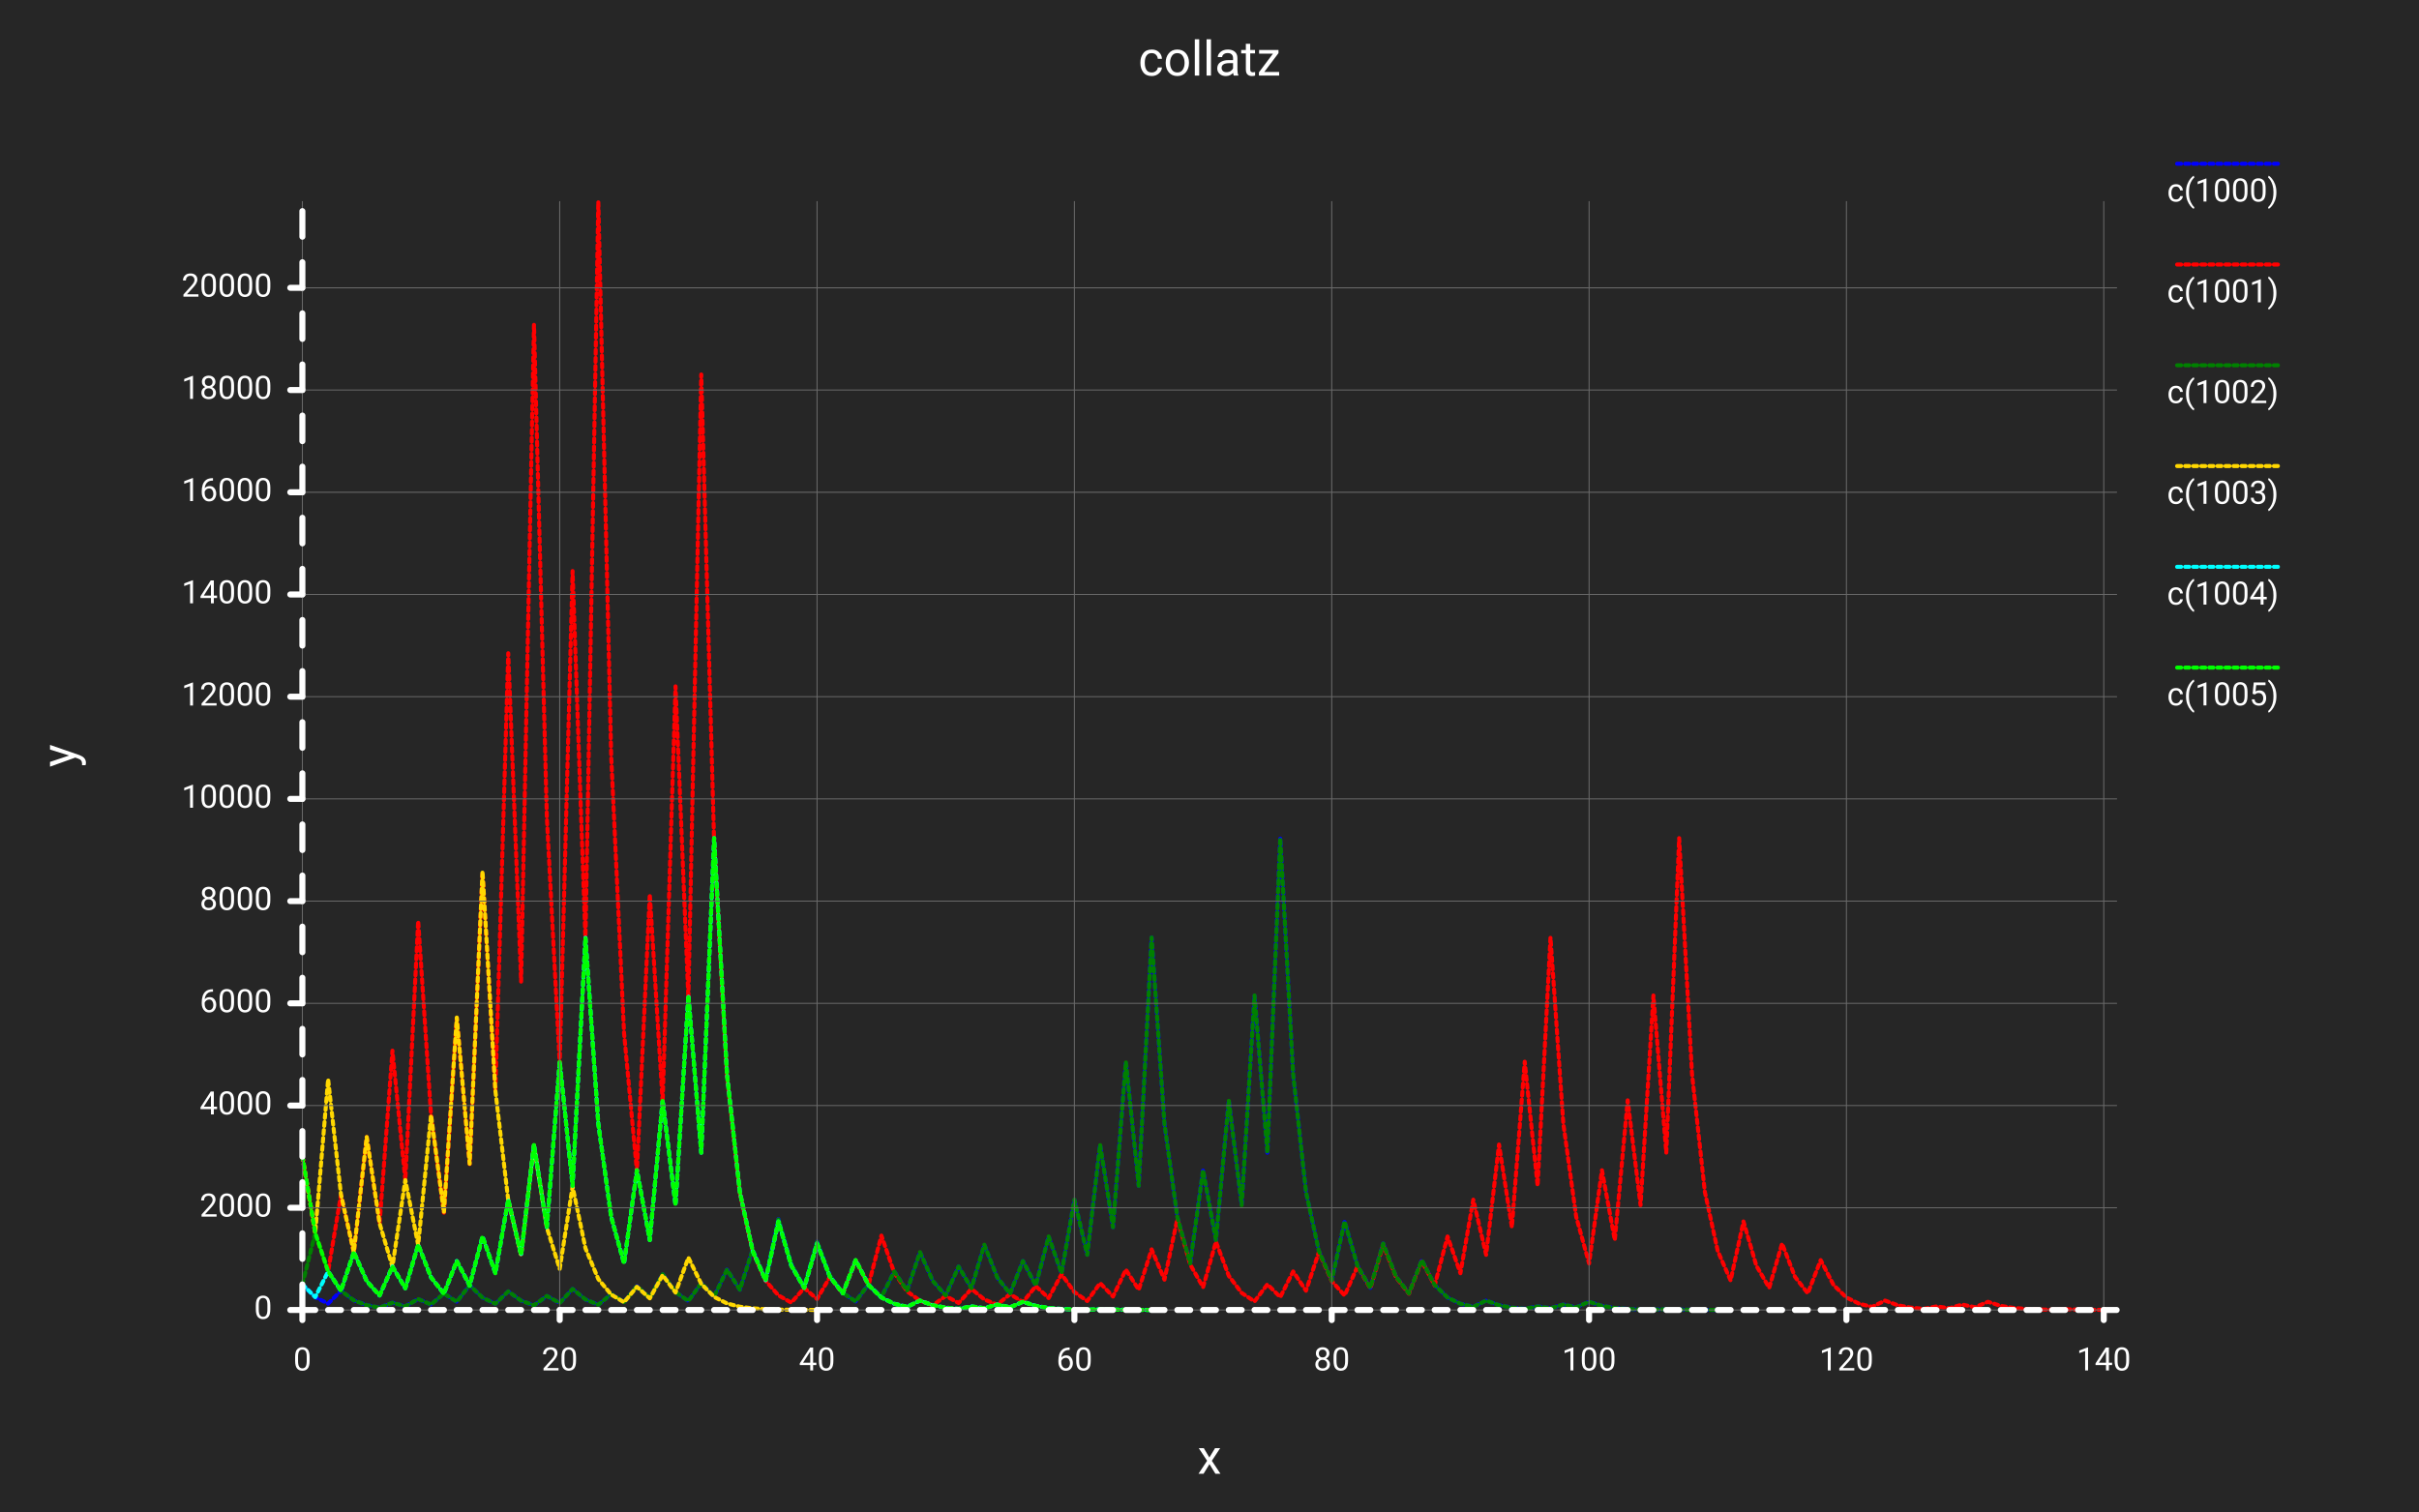
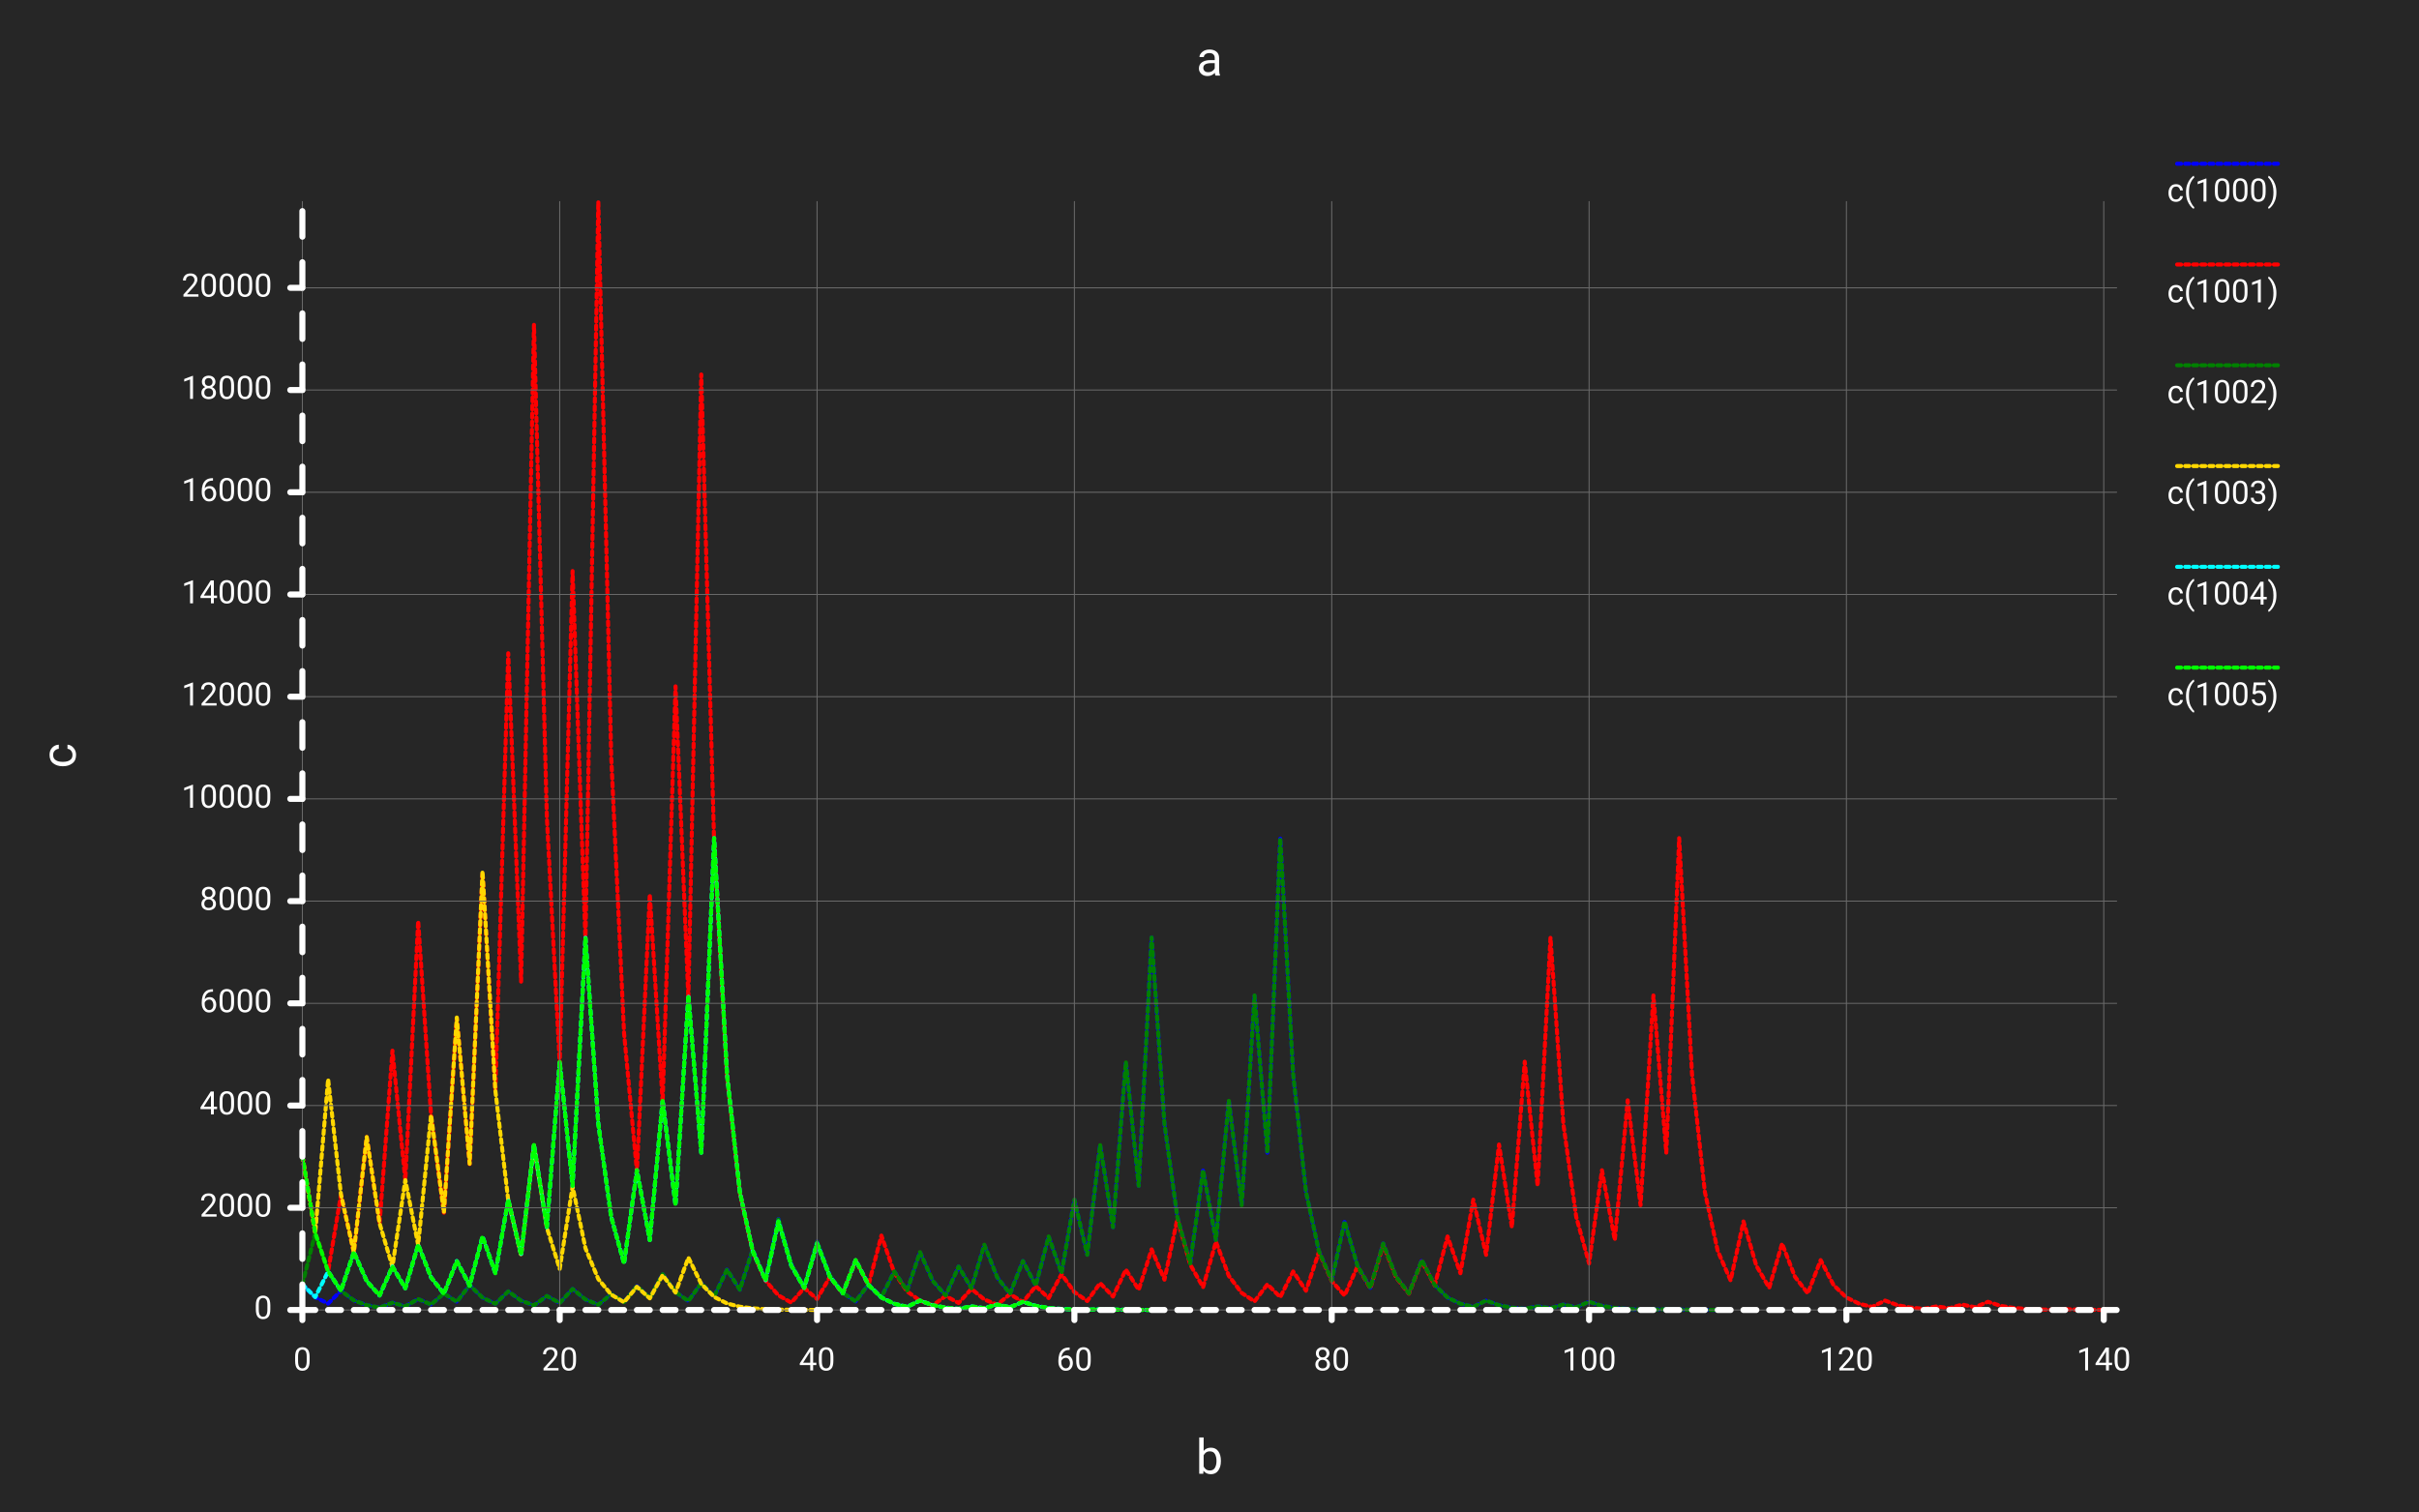
<svg xmlns="http://www.w3.org/2000/svg" class="poloto" width="800" height="500" viewBox="0 0 1200 750">
  <style> .poloto{stroke-linecap:round;stroke-linejoin:round;font-family:Roboto,sans-serif;font-size:16px;}.poloto_background{fill:#262626;}.poloto_scatter{stroke-width:7}.poloto_tick_line{stroke:dimgray;stroke-width:0.5}.poloto_line{stroke-width:2}.poloto_text{fill: white;}.poloto_axis_lines{stroke: white;stroke-width:3;fill:none;stroke-dasharray:none}.poloto_title{font-size:24px;dominant-baseline:start;text-anchor:middle;}.poloto_xname{font-size:24px;dominant-baseline:start;text-anchor:middle;}.poloto_yname{font-size:24px;dominant-baseline:start;text-anchor:middle;}.poloto0stroke{stroke:blue;}.poloto1stroke{stroke:red;}.poloto2stroke{stroke:green;}.poloto3stroke{stroke:gold;}.poloto4stroke{stroke:aqua;}.poloto5stroke{stroke:lime;}.poloto6stroke{stroke:orange;}.poloto7stroke{stroke:chocolate;}.poloto0fill{fill:blue;}.poloto1fill{fill:red;}.poloto2fill{fill:green;}.poloto3fill{fill:gold;}.poloto4fill{fill:aqua;}.poloto5fill{fill:lime;}.poloto6fill{fill:orange;}.poloto7fill{fill:chocolate;} .poloto_line{stroke-dasharray:2;stroke-width:2;}</style>
  <circle r="1e5" class="poloto_background" />
  <text class="poloto_text poloto_legend_text" x="1075" y="100">c(1000)</text>
  <line class="poloto_line poloto_legend_icon poloto0stroke poloto0legend" stroke="black" x1="1080" x2="1130" y1="81.25" y2="81.25" />
  <path class="poloto_line poloto0stroke" fill="none" stroke="black" d=" M 150.00 637.32 L 156.38 643.66 L 162.77 646.83 L 169.15 640.46 L 175.53 645.23 L 181.91 647.62 L 188.30 648.81 L 194.68 646.40 L 201.06 648.20 L 207.45 644.57 L 213.83 647.29 L 220.21 641.83 L 226.60 645.92 L 232.98 637.73 L 239.36 643.86 L 245.74 646.93 L 252.13 640.77 L 258.51 645.38 L 264.89 647.69 L 271.28 643.05 L 277.66 646.53 L 284.04 639.55 L 290.43 644.78 L 296.81 647.39 L 303.19 642.14 L 309.57 646.07 L 315.96 638.18 L 322.34 644.09 L 328.72 632.25 L 335.11 641.12 L 341.49 645.56 L 347.87 636.66 L 354.26 643.33 L 360.64 629.97 L 367.02 639.98 L 373.40 619.92 L 379.79 634.96 L 386.17 604.86 L 392.55 627.43 L 398.94 638.71 L 405.32 616.12 L 411.70 633.06 L 418.09 641.53 L 424.47 645.76 L 430.85 637.27 L 437.23 643.63 L 443.62 630.88 L 450.00 640.44 L 456.38 621.29 L 462.77 635.65 L 469.15 642.82 L 475.53 628.44 L 481.91 639.22 L 488.30 617.64 L 494.68 633.82 L 501.06 641.91 L 507.45 625.71 L 513.83 637.85 L 520.21 613.53 L 526.60 631.77 L 532.98 595.27 L 539.36 622.64 L 545.74 567.89 L 552.13 608.94 L 558.51 526.80 L 564.89 588.40 L 571.28 465.18 L 577.66 557.59 L 584.04 603.79 L 590.43 626.90 L 596.81 580.67 L 603.19 615.33 L 609.57 545.97 L 615.96 597.99 L 622.34 493.94 L 628.72 571.97 L 635.11 415.88 L 641.49 532.94 L 647.87 591.47 L 654.26 620.73 L 660.64 635.37 L 667.02 606.08 L 673.40 628.04 L 679.79 639.02 L 686.17 617.03 L 692.55 633.52 L 698.94 641.76 L 705.32 625.25 L 711.70 637.62 L 718.09 643.81 L 724.47 646.91 L 730.85 648.45 L 737.23 645.33 L 743.62 647.67 L 750.00 648.83 L 756.38 649.42 L 762.77 648.22 L 769.15 649.11 L 775.53 647.31 L 781.91 648.66 L 788.30 645.94 L 794.68 647.97 L 801.06 648.99 L 807.45 649.49 L 813.83 649.75 L 820.21 649.87 L 826.60 649.59 L 832.98 649.80 L 839.36 649.90 L 845.74 649.95 L 852.13 649.97" />
  <text class="poloto_text poloto_legend_text" x="1075" y="150">c(1001)</text>
  <line class="poloto_line poloto_legend_icon poloto1stroke poloto1legend" stroke="black" x1="1080" x2="1130" y1="131.25" y2="131.25" />
  <path class="poloto_line poloto1stroke" fill="none" stroke="black" d=" M 150.00 573.82 L 156.38 611.91 L 162.77 630.95 L 169.15 592.84 L 175.53 621.42 L 181.91 564.23 L 188.30 607.12 L 194.68 521.33 L 201.06 585.66 L 207.45 456.96 L 213.83 553.48 L 220.21 601.74 L 226.60 505.20 L 232.98 577.60 L 239.36 432.77 L 245.74 541.38 L 252.13 324.13 L 258.51 487.06 L 264.89 161.17 L 271.28 405.58 L 277.66 527.79 L 284.04 283.35 L 290.43 466.68 L 296.81 100.00 L 303.19 375.00 L 309.57 512.50 L 315.96 581.25 L 322.34 443.72 L 328.72 546.86 L 335.11 340.56 L 341.49 495.28 L 347.87 185.82 L 354.26 417.91 L 360.64 533.95 L 367.02 591.98 L 373.40 620.99 L 379.79 635.49 L 386.17 642.75 L 392.55 646.37 L 398.94 639.10 L 405.32 644.55 L 411.70 633.62 L 418.09 641.81 L 424.47 625.40 L 430.85 637.70 L 437.23 613.08 L 443.62 631.54 L 450.00 640.77 L 456.38 645.38 L 462.77 647.69 L 469.15 643.05 L 475.53 646.53 L 481.91 639.55 L 488.30 644.78 L 494.68 647.39 L 501.06 642.14 L 507.45 646.07 L 513.83 638.18 L 520.21 644.09 L 526.60 632.25 L 532.98 641.12 L 539.36 645.56 L 545.74 636.66 L 552.13 643.33 L 558.51 629.97 L 564.89 639.98 L 571.28 619.92 L 577.66 634.96 L 584.04 604.86 L 590.43 627.43 L 596.81 638.71 L 603.19 616.12 L 609.57 633.06 L 615.96 641.53 L 622.34 645.76 L 628.72 637.27 L 635.11 643.63 L 641.49 630.88 L 647.87 640.44 L 654.26 621.29 L 660.64 635.65 L 667.02 642.82 L 673.40 628.44 L 679.79 639.22 L 686.17 617.64 L 692.55 633.82 L 698.94 641.91 L 705.32 625.71 L 711.70 637.85 L 718.09 613.53 L 724.47 631.77 L 730.85 595.27 L 737.23 622.64 L 743.62 567.89 L 750.00 608.94 L 756.38 526.80 L 762.77 588.40 L 769.15 465.18 L 775.53 557.59 L 781.91 603.79 L 788.30 626.90 L 794.68 580.67 L 801.06 615.33 L 807.45 545.97 L 813.83 597.99 L 820.21 493.94 L 826.60 571.97 L 832.98 415.88 L 839.36 532.94 L 845.74 591.47 L 852.13 620.73 L 858.51 635.37 L 864.89 606.08 L 871.28 628.04 L 877.66 639.02 L 884.04 617.03 L 890.43 633.52 L 896.81 641.76 L 903.19 625.25 L 909.57 637.62 L 915.96 643.81 L 922.34 646.91 L 928.72 648.45 L 935.11 645.33 L 941.49 647.67 L 947.87 648.83 L 954.26 649.42 L 960.64 648.22 L 967.02 649.11 L 973.40 647.31 L 979.79 648.66 L 986.17 645.94 L 992.55 647.97 L 998.94 648.99 L 1005.32 649.49 L 1011.70 649.75 L 1018.09 649.87 L 1024.47 649.59 L 1030.85 649.80 L 1037.23 649.90 L 1043.62 649.95 L 1050.00 649.97" />
  <text class="poloto_text poloto_legend_text" x="1075" y="200">c(1002)</text>
  <line class="poloto_line poloto_legend_icon poloto2stroke poloto2legend" stroke="black" x1="1080" x2="1130" y1="181.25" y2="181.25" />
  <path class="poloto_line poloto2stroke" fill="none" stroke="black" d=" M 150.00 637.29 L 156.38 611.86 L 162.77 630.93 L 169.15 640.46 L 175.53 645.23 L 181.91 647.62 L 188.30 648.81 L 194.68 646.40 L 201.06 648.20 L 207.45 644.57 L 213.83 647.29 L 220.21 641.83 L 226.60 645.92 L 232.98 637.73 L 239.36 643.86 L 245.74 646.93 L 252.13 640.77 L 258.51 645.38 L 264.89 647.69 L 271.28 643.05 L 277.66 646.53 L 284.04 639.55 L 290.43 644.78 L 296.81 647.39 L 303.19 642.14 L 309.57 646.07 L 315.96 638.18 L 322.34 644.09 L 328.72 632.25 L 335.11 641.12 L 341.49 645.56 L 347.87 636.66 L 354.26 643.33 L 360.64 629.97 L 367.02 639.98 L 373.40 619.92 L 379.79 634.96 L 386.17 604.86 L 392.55 627.43 L 398.94 638.71 L 405.32 616.12 L 411.70 633.06 L 418.09 641.53 L 424.47 645.76 L 430.85 637.27 L 437.23 643.63 L 443.62 630.88 L 450.00 640.44 L 456.38 621.29 L 462.77 635.65 L 469.15 642.82 L 475.53 628.44 L 481.91 639.22 L 488.30 617.64 L 494.68 633.82 L 501.06 641.91 L 507.45 625.71 L 513.83 637.85 L 520.21 613.53 L 526.60 631.77 L 532.98 595.27 L 539.36 622.64 L 545.74 567.89 L 552.13 608.94 L 558.51 526.80 L 564.89 588.40 L 571.28 465.18 L 577.66 557.59 L 584.04 603.79 L 590.43 626.90 L 596.81 580.67 L 603.19 615.33 L 609.57 545.97 L 615.96 597.99 L 622.34 493.94 L 628.72 571.97 L 635.11 415.88 L 641.49 532.94 L 647.87 591.47 L 654.26 620.73 L 660.64 635.37 L 667.02 606.08 L 673.40 628.04 L 679.79 639.02 L 686.17 617.03 L 692.55 633.52 L 698.94 641.76 L 705.32 625.25 L 711.70 637.62 L 718.09 643.81 L 724.47 646.91 L 730.85 648.45 L 737.23 645.33 L 743.62 647.67 L 750.00 648.83 L 756.38 649.42 L 762.77 648.22 L 769.15 649.11 L 775.53 647.31 L 781.91 648.66 L 788.30 645.94 L 794.68 647.97 L 801.06 648.99 L 807.45 649.49 L 813.83 649.75 L 820.21 649.87 L 826.60 649.59 L 832.98 649.80 L 839.36 649.90 L 845.74 649.95 L 852.13 649.97" />
  <text class="poloto_text poloto_legend_text" x="1075" y="250">c(1003)</text>
  <line class="poloto_line poloto_legend_icon poloto3stroke poloto3legend" stroke="black" x1="1080" x2="1130" y1="231.25" y2="231.25" />
  <path class="poloto_line poloto3stroke" fill="none" stroke="black" d=" M 150.00 573.67 L 156.38 611.83 L 162.77 535.48 L 169.15 592.74 L 175.53 621.37 L 181.91 564.08 L 188.30 607.04 L 194.68 628.52 L 201.06 585.54 L 207.45 617.77 L 213.83 553.28 L 220.21 601.64 L 226.60 504.89 L 232.98 577.45 L 239.36 432.31 L 245.74 541.16 L 252.13 595.58 L 258.51 622.79 L 264.89 568.34 L 271.28 609.17 L 277.66 629.59 L 284.04 588.73 L 290.43 619.37 L 296.81 634.68 L 303.19 642.34 L 309.57 646.17 L 315.96 638.49 L 322.34 644.24 L 328.72 632.70 L 335.11 641.35 L 341.49 624.03 L 347.87 637.02 L 354.26 643.51 L 360.64 646.75 L 367.02 648.38 L 373.40 649.19 L 379.79 649.59 L 386.17 649.80 L 392.55 649.90 L 398.94 649.95 L 405.32 649.97" />
  <text class="poloto_text poloto_legend_text" x="1075" y="300">c(1004)</text>
  <line class="poloto_line poloto_legend_icon poloto4stroke poloto4legend" stroke="black" x1="1080" x2="1130" y1="281.25" y2="281.25" />
  <path class="poloto_line poloto4stroke" fill="none" stroke="black" d=" M 150.00 637.27 L 156.38 643.63 L 162.77 630.88 L 169.15 640.44 L 175.53 621.29 L 181.91 635.65 L 188.30 642.82 L 194.68 628.44 L 201.06 639.22 L 207.45 617.64 L 213.83 633.82 L 220.21 641.91 L 226.60 625.71 L 232.98 637.85 L 239.36 613.53 L 245.74 631.77 L 252.13 595.27 L 258.51 622.64 L 264.89 567.89 L 271.28 608.94 L 277.66 526.80 L 284.04 588.40 L 290.43 465.18 L 296.81 557.59 L 303.19 603.79 L 309.57 626.90 L 315.96 580.67 L 322.34 615.33 L 328.72 545.97 L 335.11 597.99 L 341.49 493.94 L 347.87 571.97 L 354.26 415.88 L 360.64 532.94 L 367.02 591.47 L 373.40 620.73 L 379.79 635.37 L 386.17 606.08 L 392.55 628.04 L 398.94 639.02 L 405.32 617.03 L 411.70 633.52 L 418.09 641.76 L 424.47 625.25 L 430.85 637.62 L 437.23 643.81 L 443.62 646.91 L 450.00 648.45 L 456.38 645.33 L 462.77 647.67 L 469.15 648.83 L 475.53 649.42 L 481.91 648.22 L 488.30 649.11 L 494.68 647.31 L 501.06 648.66 L 507.45 645.94 L 513.83 647.97 L 520.21 648.99 L 526.60 649.49 L 532.98 649.75 L 539.36 649.87 L 545.74 649.59 L 552.13 649.80 L 558.51 649.90 L 564.89 649.95 L 571.28 649.97" />
  <text class="poloto_text poloto_legend_text" x="1075" y="350">c(1005)</text>
  <line class="poloto_line poloto_legend_icon poloto5stroke poloto5legend" stroke="black" x1="1080" x2="1130" y1="331.25" y2="331.25" />
  <path class="poloto_line poloto5stroke" fill="none" stroke="black" d=" M 150.00 573.52 L 156.38 611.76 L 162.77 630.88 L 169.15 640.44 L 175.53 621.29 L 181.91 635.65 L 188.30 642.82 L 194.68 628.44 L 201.06 639.22 L 207.45 617.64 L 213.83 633.82 L 220.21 641.91 L 226.60 625.71 L 232.98 637.85 L 239.36 613.53 L 245.74 631.77 L 252.13 595.27 L 258.51 622.64 L 264.89 567.89 L 271.28 608.94 L 277.66 526.80 L 284.04 588.40 L 290.43 465.18 L 296.81 557.59 L 303.19 603.79 L 309.57 626.90 L 315.96 580.67 L 322.34 615.33 L 328.72 545.97 L 335.11 597.99 L 341.49 493.94 L 347.87 571.97 L 354.26 415.88 L 360.64 532.94 L 367.02 591.47 L 373.40 620.73 L 379.79 635.37 L 386.17 606.08 L 392.55 628.04 L 398.94 639.02 L 405.32 617.03 L 411.70 633.52 L 418.09 641.76 L 424.47 625.25 L 430.85 637.62 L 437.23 643.81 L 443.62 646.91 L 450.00 648.45 L 456.38 645.33 L 462.77 647.67 L 469.15 648.83 L 475.53 649.42 L 481.91 648.22 L 488.30 649.11 L 494.68 647.31 L 501.06 648.66 L 507.45 645.94 L 513.83 647.97 L 520.21 648.99 L 526.60 649.49 L 532.98 649.75 L 539.36 649.87 L 545.74 649.59 L 552.13 649.80 L 558.51 649.90 L 564.89 649.95 L 571.28 649.97" />
-   <text class="poloto_labels poloto_text poloto_title" x="600" y="37.5">collatz</text>
-   <text class="poloto_labels poloto_text poloto_xname" x="600" y="731.25">x</text>
-   <text class="poloto_labels poloto_text poloto_yname" transform="rotate(-90,37.5,375)" x="37.5" y="375">y</text>
+   <text class="poloto_labels poloto_text poloto_title" x="600" y="37.5">a</text>
+   <text class="poloto_labels poloto_text poloto_xname" x="600" y="731.25">b</text>
+   <text class="poloto_labels poloto_text poloto_yname" transform="rotate(-90,37.5,375)" x="37.5" y="375">c</text>
  <text class="poloto_tick_labels poloto_text" dominant-baseline="middle" text-anchor="start" x="150" y="70" />
  <line class="poloto_axis_lines" stroke="black" x1="150" x2="144" y1="650" y2="650" />
  <line class="poloto_tick_line" stroke="black" x1="150" x2="1050" y1="650" y2="650" />
  <text class="poloto_tick_labels poloto_text" dominant-baseline="middle" text-anchor="end" x="135" y="650">0</text>
  <line class="poloto_axis_lines" stroke="black" x1="150" x2="144" y1="599.281" y2="599.281" />
  <line class="poloto_tick_line" stroke="black" x1="150" x2="1050" y1="599.281" y2="599.281" />
  <text class="poloto_tick_labels poloto_text" dominant-baseline="middle" text-anchor="end" x="135" y="599.281">2000</text>
  <line class="poloto_axis_lines" stroke="black" x1="150" x2="144" y1="548.561" y2="548.561" />
  <line class="poloto_tick_line" stroke="black" x1="150" x2="1050" y1="548.561" y2="548.561" />
  <text class="poloto_tick_labels poloto_text" dominant-baseline="middle" text-anchor="end" x="135" y="548.561">4000</text>
  <line class="poloto_axis_lines" stroke="black" x1="150" x2="144" y1="497.842" y2="497.842" />
  <line class="poloto_tick_line" stroke="black" x1="150" x2="1050" y1="497.842" y2="497.842" />
  <text class="poloto_tick_labels poloto_text" dominant-baseline="middle" text-anchor="end" x="135" y="497.842">6000</text>
  <line class="poloto_axis_lines" stroke="black" x1="150" x2="144" y1="447.123" y2="447.123" />
  <line class="poloto_tick_line" stroke="black" x1="150" x2="1050" y1="447.123" y2="447.123" />
  <text class="poloto_tick_labels poloto_text" dominant-baseline="middle" text-anchor="end" x="135" y="447.123">8000</text>
  <line class="poloto_axis_lines" stroke="black" x1="150" x2="144" y1="396.404" y2="396.404" />
  <line class="poloto_tick_line" stroke="black" x1="150" x2="1050" y1="396.404" y2="396.404" />
  <text class="poloto_tick_labels poloto_text" dominant-baseline="middle" text-anchor="end" x="135" y="396.404">10000</text>
  <line class="poloto_axis_lines" stroke="black" x1="150" x2="144" y1="345.684" y2="345.684" />
  <line class="poloto_tick_line" stroke="black" x1="150" x2="1050" y1="345.684" y2="345.684" />
  <text class="poloto_tick_labels poloto_text" dominant-baseline="middle" text-anchor="end" x="135" y="345.684">12000</text>
  <line class="poloto_axis_lines" stroke="black" x1="150" x2="144" y1="294.965" y2="294.965" />
  <line class="poloto_tick_line" stroke="black" x1="150" x2="1050" y1="294.965" y2="294.965" />
  <text class="poloto_tick_labels poloto_text" dominant-baseline="middle" text-anchor="end" x="135" y="294.965">14000</text>
  <line class="poloto_axis_lines" stroke="black" x1="150" x2="144" y1="244.246" y2="244.246" />
  <line class="poloto_tick_line" stroke="black" x1="150" x2="1050" y1="244.246" y2="244.246" />
  <text class="poloto_tick_labels poloto_text" dominant-baseline="middle" text-anchor="end" x="135" y="244.246">16000</text>
  <line class="poloto_axis_lines" stroke="black" x1="150" x2="144" y1="193.526" y2="193.526" />
  <line class="poloto_tick_line" stroke="black" x1="150" x2="1050" y1="193.526" y2="193.526" />
  <text class="poloto_tick_labels poloto_text" dominant-baseline="middle" text-anchor="end" x="135" y="193.526">18000</text>
  <line class="poloto_axis_lines" stroke="black" x1="150" x2="144" y1="142.807" y2="142.807" />
  <line class="poloto_tick_line" stroke="black" x1="150" x2="1050" y1="142.807" y2="142.807" />
  <text class="poloto_tick_labels poloto_text" dominant-baseline="middle" text-anchor="end" x="135" y="142.807">20000</text>
  <text class="poloto_tick_labels poloto_text" dominant-baseline="middle" text-anchor="start" x="660" y="70" />
  <line class="poloto_axis_lines" stroke="black" x1="150" x2="150" y1="650" y2="655" />
  <line class="poloto_tick_line" stroke="black" x1="150" x2="150" y1="650" y2="100" />
  <text class="poloto_tick_labels poloto_text" dominant-baseline="start" text-anchor="middle" x="150" y="680">0</text>
  <line class="poloto_axis_lines" stroke="black" x1="277.66" x2="277.66" y1="650" y2="655" />
  <line class="poloto_tick_line" stroke="black" x1="277.66" x2="277.66" y1="650" y2="100" />
  <text class="poloto_tick_labels poloto_text" dominant-baseline="start" text-anchor="middle" x="277.66" y="680">20</text>
  <line class="poloto_axis_lines" stroke="black" x1="405.319" x2="405.319" y1="650" y2="655" />
  <line class="poloto_tick_line" stroke="black" x1="405.319" x2="405.319" y1="650" y2="100" />
  <text class="poloto_tick_labels poloto_text" dominant-baseline="start" text-anchor="middle" x="405.319" y="680">40</text>
  <line class="poloto_axis_lines" stroke="black" x1="532.979" x2="532.979" y1="650" y2="655" />
  <line class="poloto_tick_line" stroke="black" x1="532.979" x2="532.979" y1="650" y2="100" />
  <text class="poloto_tick_labels poloto_text" dominant-baseline="start" text-anchor="middle" x="532.979" y="680">60</text>
  <line class="poloto_axis_lines" stroke="black" x1="660.638" x2="660.638" y1="650" y2="655" />
  <line class="poloto_tick_line" stroke="black" x1="660.638" x2="660.638" y1="650" y2="100" />
  <text class="poloto_tick_labels poloto_text" dominant-baseline="start" text-anchor="middle" x="660.638" y="680">80</text>
  <line class="poloto_axis_lines" stroke="black" x1="788.298" x2="788.298" y1="650" y2="655" />
  <line class="poloto_tick_line" stroke="black" x1="788.298" x2="788.298" y1="650" y2="100" />
  <text class="poloto_tick_labels poloto_text" dominant-baseline="start" text-anchor="middle" x="788.298" y="680">100</text>
  <line class="poloto_axis_lines" stroke="black" x1="915.957" x2="915.957" y1="650" y2="655" />
  <line class="poloto_tick_line" stroke="black" x1="915.957" x2="915.957" y1="650" y2="100" />
  <text class="poloto_tick_labels poloto_text" dominant-baseline="start" text-anchor="middle" x="915.957" y="680">120</text>
  <line class="poloto_axis_lines" stroke="black" x1="1043.617" x2="1043.617" y1="650" y2="655" />
  <line class="poloto_tick_line" stroke="black" x1="1043.617" x2="1043.617" y1="650" y2="100" />
  <text class="poloto_tick_labels poloto_text" dominant-baseline="start" text-anchor="middle" x="1043.617" y="680">140</text>
  <path stroke="black" fill="none" class="poloto_axis_lines" style="stroke-dasharray:6.383;stroke-dashoffset:-0;" d=" M 150 650 L 1050 650" />
  <path stroke="black" fill="none" class="poloto_axis_lines" style="stroke-dasharray:12.68;stroke-dashoffset:-0;" d=" M 150 650 L 150 100" />
</svg>
